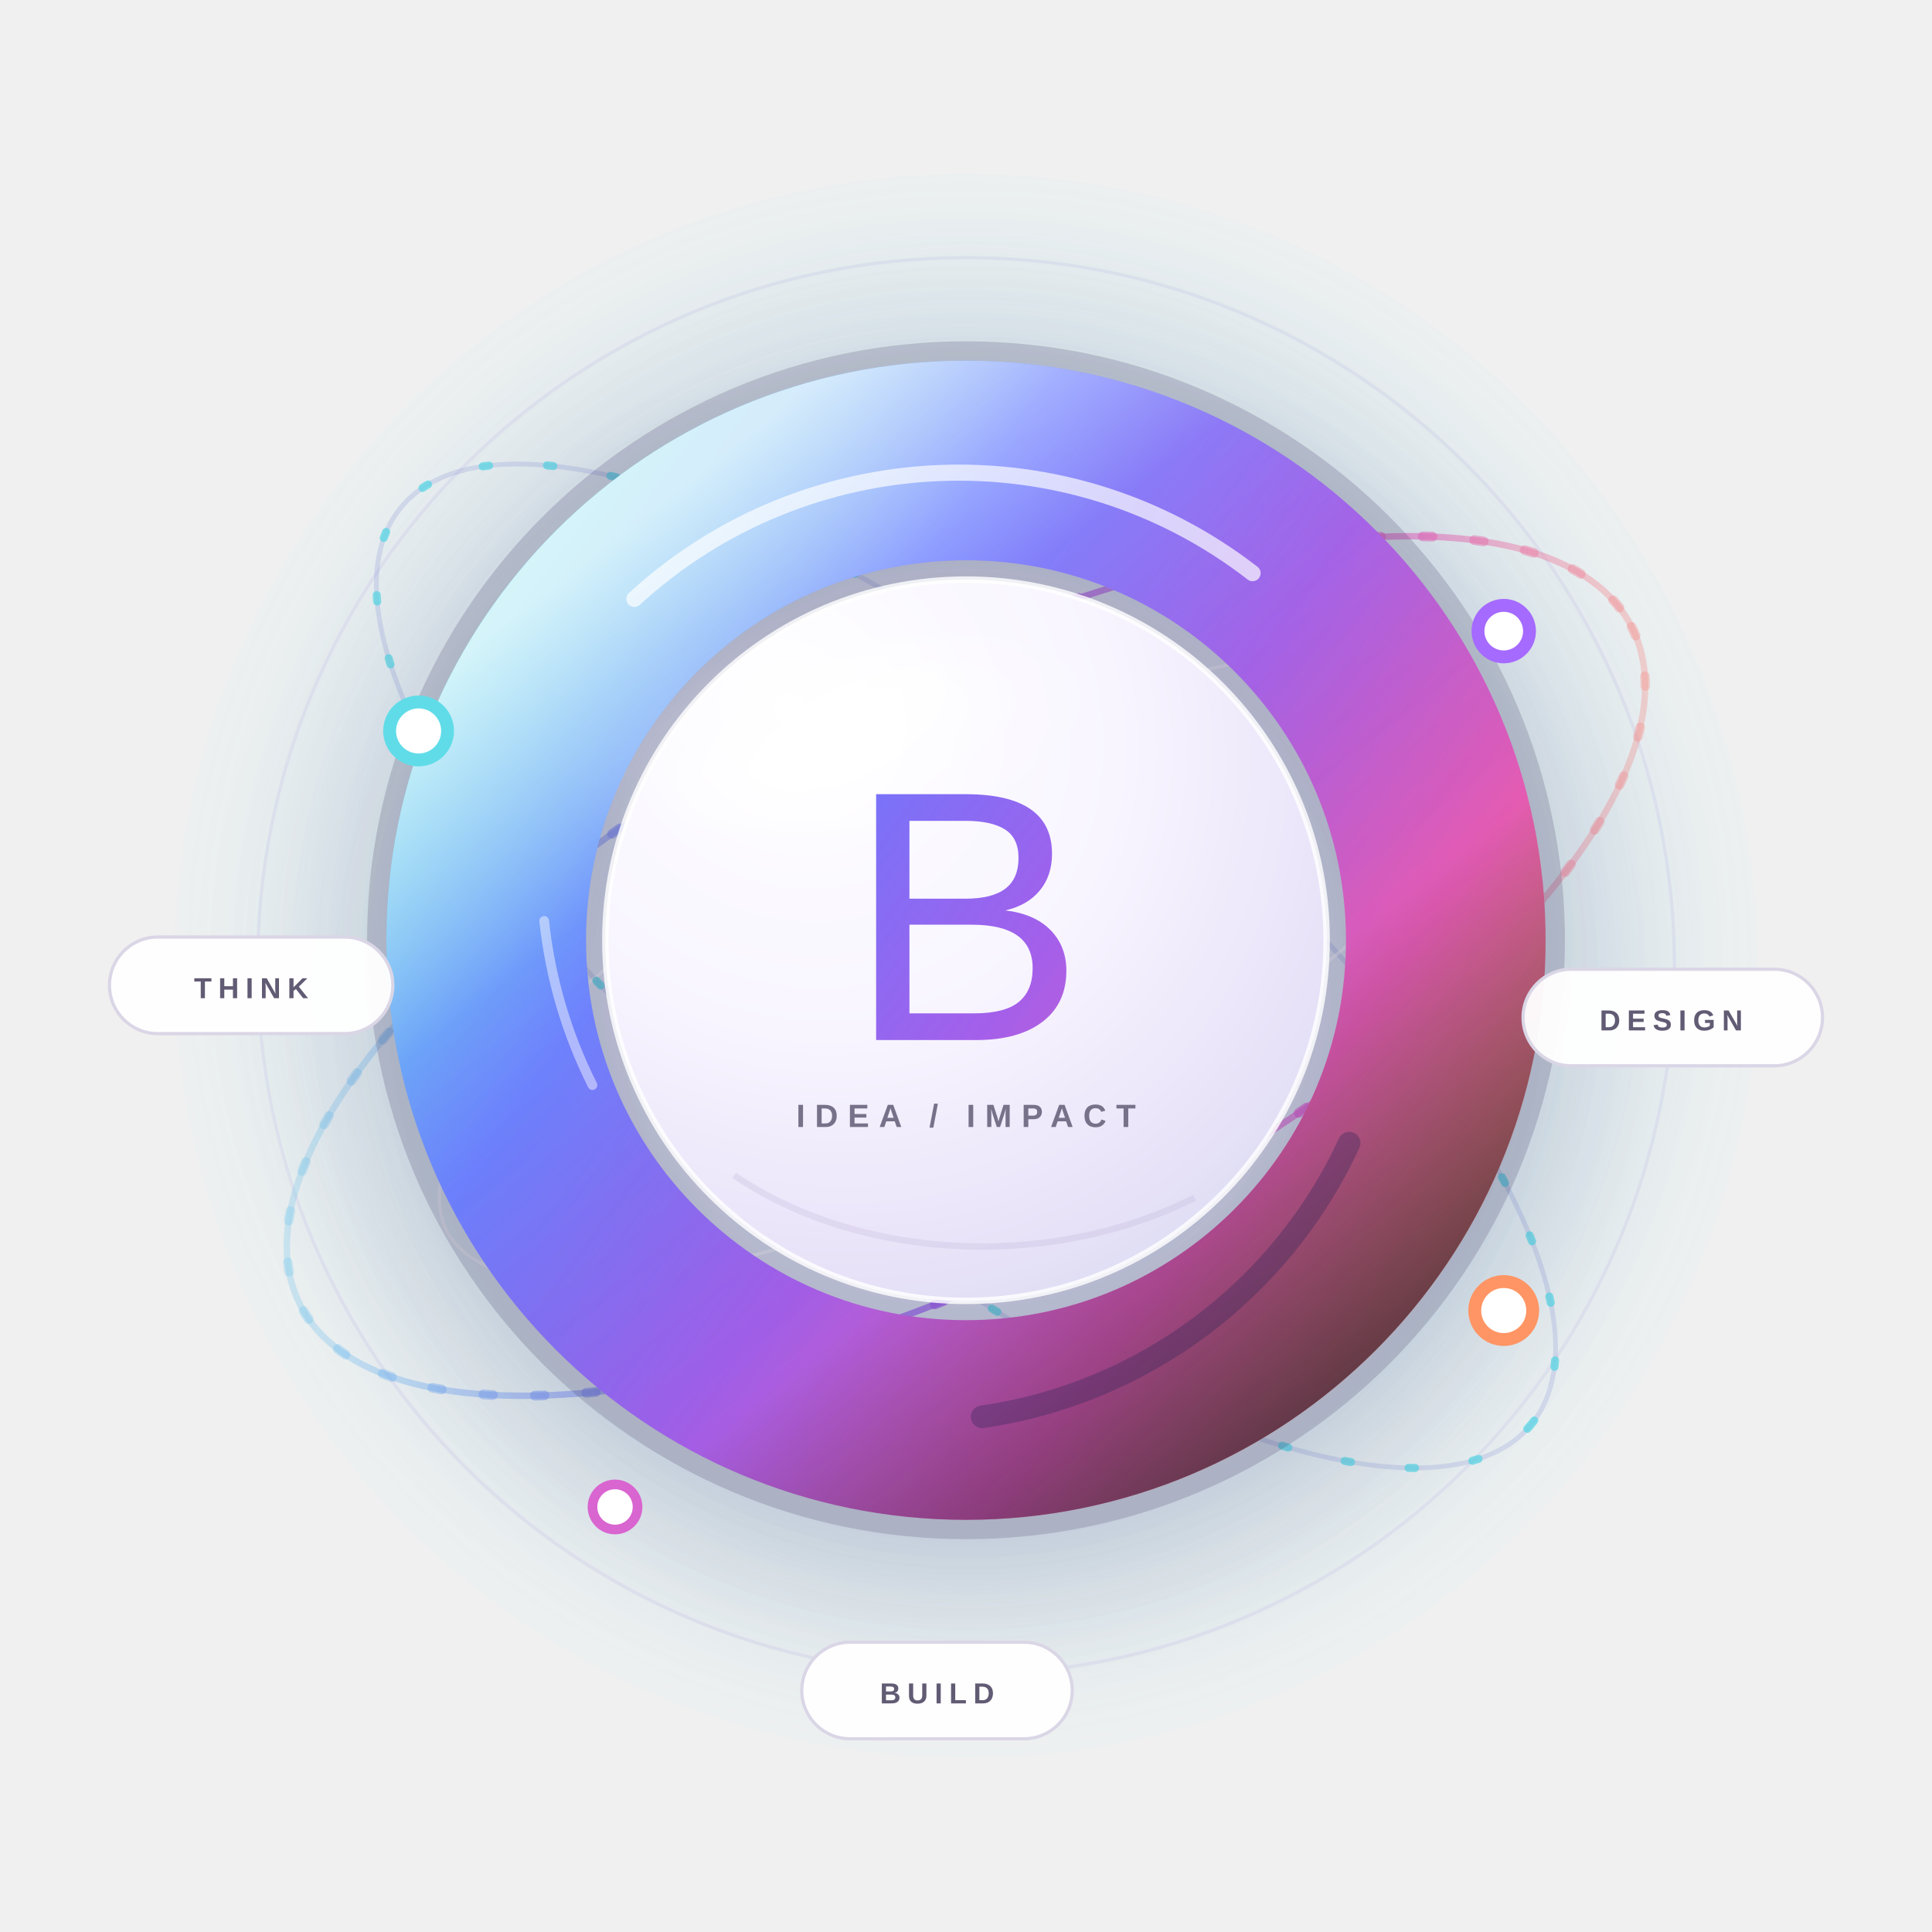
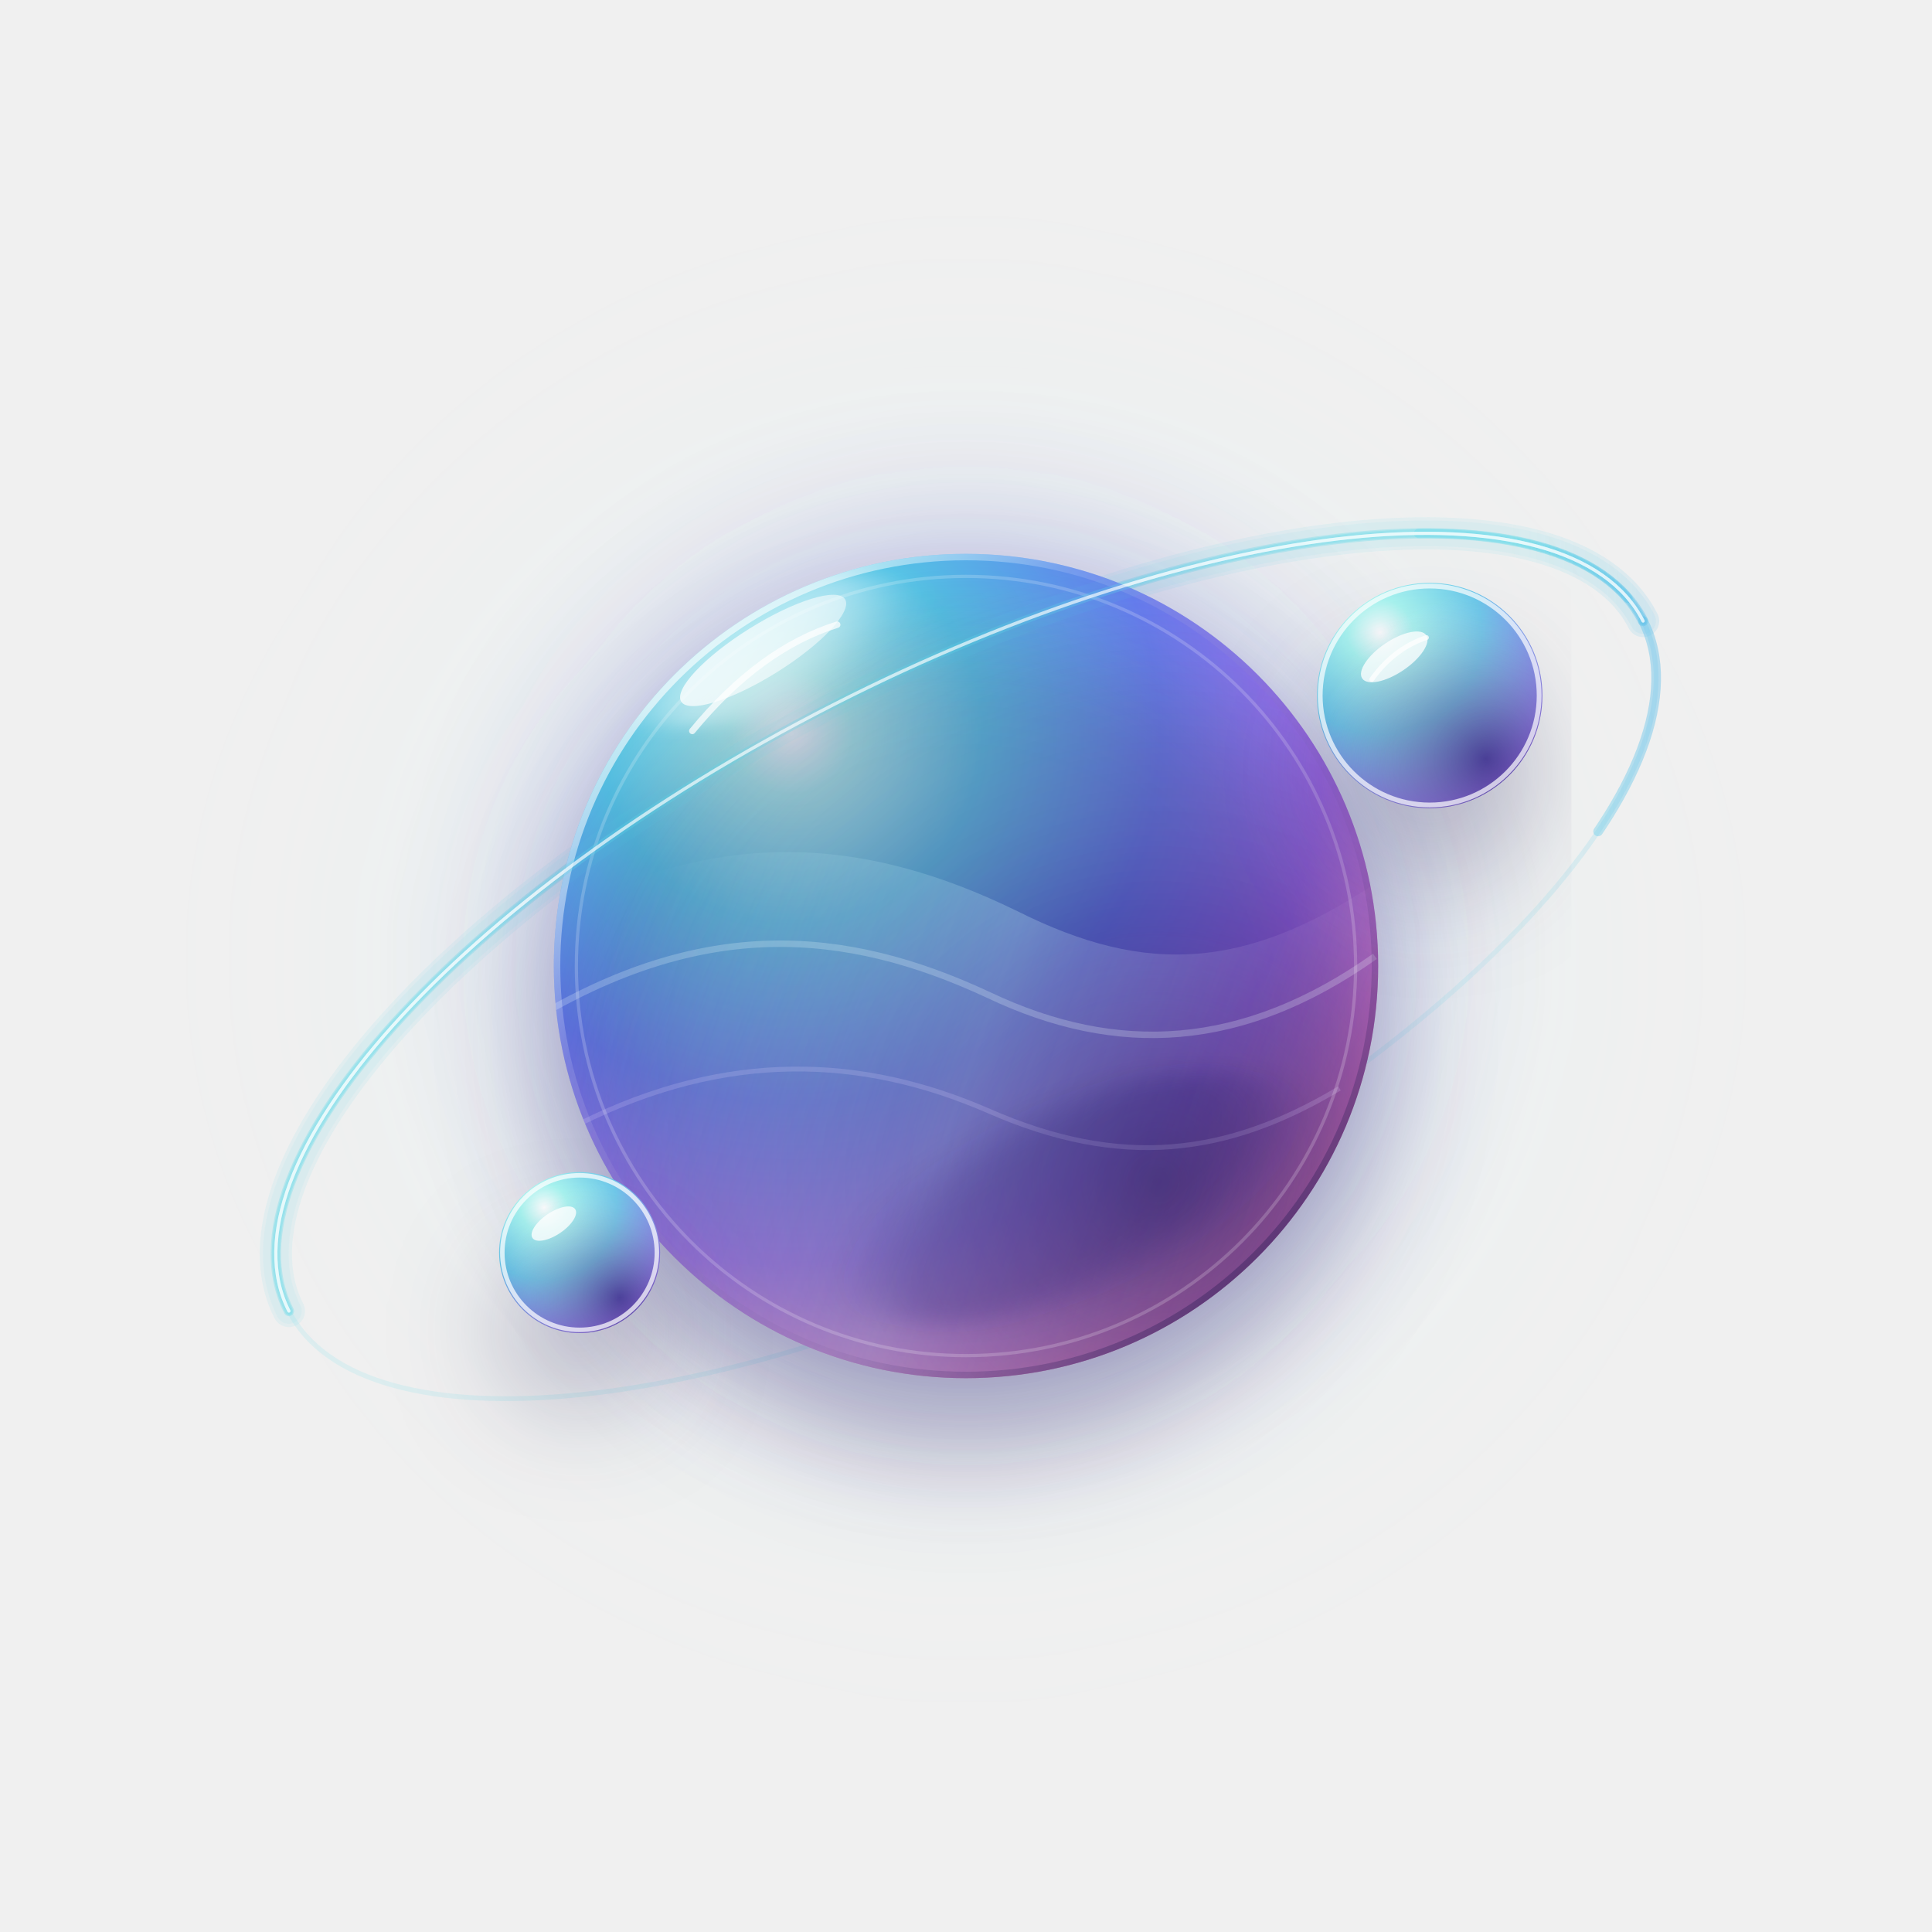
<svg xmlns="http://www.w3.org/2000/svg" viewBox="0 0 600 600" fill="none">
  <defs>
    <style>
-       .orbit-flow { animation: orbit-flow 7s linear infinite; }
-       .orbit-flow--reverse { animation: orbit-flow 10s linear infinite reverse; }
-       @keyframes orbit-flow { to { stroke-dashoffset: -80; } }
+       .orbit-glint { animation: orbit-glint 28s linear infinite; }
+       .satellite-drift { animation: satellite-drift 8s ease-in-out infinite; transform-box: fill-box; transform-origin: center; }
+       .sphere-float { animation: sphere-float 6.5s ease-in-out infinite; transform-box: fill-box; transform-origin: center; }
+       @keyframes orbit-glint { to { stroke-dashoffset: -1000; } }
+       @keyframes satellite-drift { 50% { transform: translateY(-8px); } }
+       @keyframes sphere-float { 50% { transform: translateY(-5px) rotate(1deg); } }
      @media (prefers-reduced-motion: reduce) {
-         .orbit-flow,
-         .orbit-flow--reverse { animation: none; }
+         .orbit-glint,
+         .satellite-drift,
+         .sphere-float { animation: none; }
      }
    </style>
-     <linearGradient id="orbit" x1="89" y1="167" x2="526" y2="419" gradientUnits="userSpaceOnUse">
-       <stop stop-color="#55D9E7" stop-opacity=".12" />
-       <stop offset=".42" stop-color="#8D66FF" stop-opacity=".75" />
-       <stop offset=".72" stop-color="#E45DCD" stop-opacity=".6" />
-       <stop offset="1" stop-color="#FF9B55" stop-opacity=".16" />
+     <radialGradient id="aura" cx="0" cy="0" r="1" gradientTransform="matrix(226 0 0 212 300 298)" gradientUnits="userSpaceOnUse">
+       <stop stop-color="#8468F4" stop-opacity=".2" />
+       <stop offset=".54" stop-color="#61D8E6" stop-opacity=".1" />
+       <stop offset="1" stop-color="#FFF" stop-opacity="0" />
+     </radialGradient>
+     <linearGradient id="orbit" x1="88" y1="192" x2="517" y2="419" gradientUnits="userSpaceOnUse">
+       <stop stop-color="#58D8E7" stop-opacity=".28" />
+       <stop offset=".38" stop-color="#7273F2" stop-opacity=".86" />
+       <stop offset=".72" stop-color="#D66DDD" stop-opacity=".82" />
+       <stop offset="1" stop-color="#FFAB70" stop-opacity=".26" />
    </linearGradient>
-     <linearGradient id="ring" x1="143" y1="187" x2="462" y2="422" gradientUnits="userSpaceOnUse">
-       <stop stop-color="#55DDE8" />
-       <stop offset=".27" stop-color="#667BFF" />
-       <stop offset=".53" stop-color="#A45FEA" />
-       <stop offset=".76" stop-color="#E85DB5" />
-       <stop offset="1" stop-color="#FF9A55" />
+     <radialGradient id="sphere" cx="29%" cy="22%" r="82%">
+       <stop stop-color="#F9FFFF" />
+       <stop offset=".09" stop-color="#A9F2EF" />
+       <stop offset=".28" stop-color="#55C7E9" />
+       <stop offset=".54" stop-color="#627BEF" />
+       <stop offset=".78" stop-color="#9B63E8" />
+       <stop offset="1" stop-color="#E77ABD" />
+     </radialGradient>
+     <radialGradient id="sphere-shade" cx="73%" cy="76%" r="75%">
+       <stop stop-color="#201859" stop-opacity=".62" />
+       <stop offset=".43" stop-color="#30206F" stop-opacity=".24" />
+       <stop offset="1" stop-color="#FFF" stop-opacity="0" />
+     </radialGradient>
+     <linearGradient id="sphere-rim" x1="196" y1="188" x2="411" y2="410" gradientUnits="userSpaceOnUse">
+       <stop stop-color="#FFF" stop-opacity=".85" />
+       <stop offset=".28" stop-color="#FFF" stop-opacity=".14" />
+       <stop offset=".68" stop-color="#37266C" stop-opacity=".05" />
+       <stop offset="1" stop-color="#201748" stop-opacity=".5" />
    </linearGradient>
-     <linearGradient id="ringShade" x1="195" y1="164" x2="411" y2="439" gradientUnits="userSpaceOnUse">
-       <stop stop-color="#FFFFFF" stop-opacity=".74" />
-       <stop offset=".25" stop-color="#FFFFFF" stop-opacity=".08" />
-       <stop offset=".68" stop-color="#161330" stop-opacity=".02" />
-       <stop offset="1" stop-color="#17122E" stop-opacity=".68" />
+     <linearGradient id="reflection" x1="210" y1="175" x2="292" y2="309" gradientUnits="userSpaceOnUse">
+       <stop stop-color="#FFF" stop-opacity=".9" />
+       <stop offset=".48" stop-color="#FFF" stop-opacity=".34" />
+       <stop offset="1" stop-color="#FFF" stop-opacity="0" />
    </linearGradient>
-     <radialGradient id="core" cx="0" cy="0" r="1" gradientTransform="matrix(164 173 -155 147 246 220)" gradientUnits="userSpaceOnUse">
-       <stop stop-color="#FFFFFF" />
-       <stop offset=".45" stop-color="#F8F5FF" />
-       <stop offset=".77" stop-color="#E8E2F8" />
-       <stop offset="1" stop-color="#D1D8EE" />
+     <linearGradient id="surface-wave" x1="191" y1="293" x2="411" y2="371" gradientUnits="userSpaceOnUse">
+       <stop stop-color="#BDFBFF" stop-opacity="0" />
+       <stop offset=".5" stop-color="#D5FAFF" stop-opacity=".3" />
+       <stop offset="1" stop-color="#F8CAFF" stop-opacity="0" />
+     </linearGradient>
+     <radialGradient id="satellite" cx="28%" cy="22%" r="82%">
+       <stop stop-color="#FFF" />
+       <stop offset=".18" stop-color="#A8F5F0" />
+       <stop offset=".55" stop-color="#67C7EA" />
+       <stop offset="1" stop-color="#8265E9" />
    </radialGradient>
-     <radialGradient id="aura" cx="0" cy="0" r="1" gradientTransform="matrix(219 203 -203 219 301 296)" gradientUnits="userSpaceOnUse">
-       <stop stop-color="#A873FF" stop-opacity=".24" />
-       <stop offset=".62" stop-color="#54CDE8" stop-opacity=".12" />
-       <stop offset="1" stop-color="#FFFFFF" stop-opacity="0" />
+     <radialGradient id="satellite-shade" cx="75%" cy="78%" r="75%">
+       <stop stop-color="#32206F" stop-opacity=".58" />
+       <stop offset="1" stop-color="#FFF" stop-opacity="0" />
    </radialGradient>
-     <filter id="orb-shadow" x="86" y="106" width="428" height="424" color-interpolation-filters="sRGB" filterUnits="userSpaceOnUse">
+     <filter id="orb-shadow" x="112" y="106" width="376" height="389" color-interpolation-filters="sRGB" filterUnits="userSpaceOnUse">
      <feGaussianBlur in="SourceAlpha" stdDeviation="17" />
-       <feOffset dy="18" />
-       <feColorMatrix values="0 0 0 0 0.18 0 0 0 0 0.15 0 0 0 0 0.32 0 0 0 .22 0" />
+       <feOffset dy="24" />
+       <feColorMatrix values="0 0 0 0 .16 0 0 0 0 .12 0 0 0 0 .35 0 0 0 .26 0" />
      <feBlend in2="SourceGraphic" mode="normal" />
    </filter>
-     <filter id="soft-glow" x="-80%" y="-80%" width="260%" height="260%" color-interpolation-filters="sRGB">
-       <feGaussianBlur stdDeviation="18" />
+     <filter id="soft-aura" x="-35%" y="-35%" width="170%" height="170%">
+       <feGaussianBlur stdDeviation="22" />
    </filter>
+     <filter id="glint-blur" x="-80%" y="-100%" width="260%" height="300%">
+       <feGaussianBlur stdDeviation="7" />
+     </filter>
+     <clipPath id="sphere-clip">
+       <circle cx="300" cy="300" r="128" />
+     </clipPath>
  </defs>
-   <circle cx="300" cy="300" r="246" fill="url(#aura)" />
-   <circle cx="300" cy="300" r="220" stroke="#6D5BD6" stroke-opacity=".08" />
-   <ellipse cx="300" cy="300" rx="232" ry="92" transform="rotate(-27 300 300)" stroke="url(#orbit)" stroke-width="2" />
-   <ellipse cx="300" cy="300" rx="226" ry="82" transform="rotate(39 300 300)" stroke="#6978CE" stroke-opacity=".18" stroke-width="1.5" />
-   <ellipse cx="300" cy="300" rx="181" ry="60" transform="rotate(-27 300 300)" stroke="#FFFFFF" stroke-opacity=".44" stroke-width="1" />
-   <ellipse class="orbit-flow" cx="300" cy="300" rx="232" ry="92" transform="rotate(-27 300 300)" stroke="url(#orbit)" stroke-width="3" stroke-dasharray="3 13" stroke-linecap="round" />
-   <ellipse class="orbit-flow--reverse" cx="300" cy="300" rx="226" ry="82" transform="rotate(39 300 300)" stroke="#57D8E5" stroke-opacity=".72" stroke-width="2.5" stroke-dasharray="2 18" stroke-linecap="round" />
-   <circle cx="300" cy="300" r="158" stroke="#3B2E71" stroke-opacity=".12" stroke-width="84" filter="url(#soft-glow)" />
-   <circle cx="300" cy="292" r="149" stroke="#30264F" stroke-opacity=".18" stroke-width="74" filter="url(#orb-shadow)" />
-   <circle cx="300" cy="292" r="149" stroke="url(#ring)" stroke-width="62" />
-   <circle cx="300" cy="292" r="149" stroke="url(#ringShade)" stroke-width="62" />
-   <path d="M197 186a149 149 0 0 1 192-8" stroke="#FFFFFF" stroke-opacity=".68" stroke-linecap="round" stroke-width="5" />
-   <path d="M419 355a149 149 0 0 1-114 85" stroke="#32265A" stroke-opacity=".35" stroke-linecap="round" stroke-width="7" />
-   <path d="M184 337a149 149 0 0 1-15-51" stroke="#FFFFFF" stroke-opacity=".45" stroke-linecap="round" stroke-width="3" />
-   <circle cx="300" cy="292" r="112" fill="url(#core)" stroke="#FFFFFF" stroke-opacity=".82" stroke-width="2" />
-   <ellipse cx="265" cy="229" rx="43" ry="22" transform="rotate(-28 265 229)" fill="#FFFFFF" fill-opacity=".72" filter="url(#soft-glow)" />
-   <ellipse cx="263" cy="228" rx="34" ry="14" transform="rotate(-28 263 228)" fill="#FFFFFF" fill-opacity=".65" />
-   <path d="M228 365c38 26 97 30 143 7" stroke="#A89BCB" stroke-opacity=".18" stroke-width="2" />
-   <text x="300" y="323" fill="url(#ring)" font-family="Arial,sans-serif" font-size="111" font-weight="400" letter-spacing="-13" text-anchor="middle">B</text>
-   <text x="300" y="350" fill="#777189" font-family="Arial,sans-serif" font-size="10" font-weight="700" letter-spacing="3" text-anchor="middle">IDEA / IMPACT</text>
-   <g>
-     <circle cx="130" cy="227" r="9" fill="#FFFFFF" stroke="#60DCE8" stroke-width="4" />
-     <circle cx="467" cy="196" r="8" fill="#FFFFFF" stroke="#A56AFF" stroke-width="4" />
-     <circle cx="467" cy="407" r="9" fill="#FFFFFF" stroke="#FF9564" stroke-width="4" />
-     <circle cx="191" cy="468" r="7" fill="#FFFFFF" stroke="#D965D0" stroke-width="3" />
+   <circle cx="300" cy="300" r="226" fill="url(#aura)" filter="url(#soft-aura)" />
+   <g transform="translate(300 300) rotate(-27)">
+     <ellipse rx="236" ry="91" stroke="url(#orbit)" stroke-opacity=".46" stroke-width="1.5" />
+     <ellipse rx="236" ry="91" pathLength="1000" stroke="url(#orbit)" stroke-width="3" stroke-dasharray="70 930" stroke-linecap="round" class="orbit-glint" />
  </g>
-   <g font-family="Arial,sans-serif" font-size="9" font-weight="700" letter-spacing="2">
-     <rect x="34" y="291" width="88" height="30" rx="15" fill="#FFFFFF" fill-opacity=".96" stroke="#DAD6E6" />
-     <text x="78" y="310" fill="#625B74" text-anchor="middle">THINK</text>
-     <rect x="473" y="301" width="93" height="30" rx="15" fill="#FFFFFF" fill-opacity=".96" stroke="#DAD6E6" />
-     <text x="519" y="320" fill="#625B74" text-anchor="middle">DESIGN</text>
-     <rect x="249" y="510" width="84" height="30" rx="15" fill="#FFFFFF" fill-opacity=".96" stroke="#DAD6E6" />
-     <text x="291" y="529" fill="#625B74" text-anchor="middle">BUILD</text>
+   <g transform="translate(300 300) rotate(-27)">
+     <path d="M-236 0A236 91 0 0 1 236 0" stroke="url(#orbit)" stroke-width="10" stroke-linecap="round" opacity=".34" />
+     <path d="M-236 0A236 91 0 0 1 236 0" stroke="url(#orbit)" stroke-width="3.2" stroke-linecap="round" />
+     <path d="M-236 0A236 91 0 0 1 236 0" stroke="#FFF" stroke-opacity=".7" stroke-width="1" stroke-linecap="round" />
+   </g>
+   <g class="sphere-float">
+     <circle cx="300" cy="300" r="133" fill="#6048C8" fill-opacity=".26" filter="url(#soft-aura)" />
+     <circle cx="300" cy="300" r="128" fill="url(#sphere)" filter="url(#orb-shadow)" />
+     <circle cx="300" cy="300" r="128" fill="url(#sphere-shade)" />
+     <g clip-path="url(#sphere-clip)">
+       <path d="M164 289C221 255 269 260 316 283C356 303 388 302 432 271V447H164V289Z" fill="url(#surface-wave)" opacity=".8" />
+       <path d="M165 317C218 285 262 288 307 309C347 328 386 326 427 297" stroke="#F0FFFF" stroke-opacity=".22" stroke-width="2" />
+       <path d="M180 349C226 326 268 328 307 345C348 363 381 359 416 338" stroke="#E4D9FF" stroke-opacity=".18" stroke-width="1.5" />
+       <path d="M188 201C216 172 253 160 286 166" stroke="#FFF" stroke-opacity=".7" stroke-width="3" stroke-linecap="round" />
+       <ellipse cx="237" cy="202" rx="39" ry="15" transform="rotate(-32 237 202)" fill="#FFF" fill-opacity=".42" filter="url(#glint-blur)" />
+       <ellipse cx="237" cy="202" rx="30" ry="8" transform="rotate(-32 237 202)" fill="url(#reflection)" />
+       <path d="M215 227C229 210 244 199 260 194" stroke="#FFF" stroke-opacity=".72" stroke-width="2" stroke-linecap="round" />
+       <ellipse cx="333" cy="372" rx="69" ry="27" transform="rotate(-27 333 372)" fill="#1C1452" fill-opacity=".17" filter="url(#glint-blur)" />
+     </g>
+     <circle cx="300" cy="300" r="127" stroke="url(#sphere-rim)" stroke-width="2" />
+     <circle cx="300" cy="300" r="121" stroke="#FFF" stroke-opacity=".19" stroke-width="1" />
+   </g>
+   <g class="satellite-drift">
+     <circle cx="444" cy="216" r="35" fill="url(#satellite)" filter="url(#orb-shadow)" />
+     <circle cx="444" cy="216" r="35" fill="url(#satellite-shade)" />
+     <circle cx="444" cy="216" r="34" stroke="#FFF" stroke-opacity=".7" stroke-width="1.5" />
+     <ellipse cx="433" cy="204" rx="12" ry="5" transform="rotate(-34 433 204)" fill="#FFF" fill-opacity=".76" />
+     <path d="M426 211C431 204 437 200 443 198" stroke="#FFF" stroke-opacity=".75" stroke-width="1.5" stroke-linecap="round" />
+   </g>
+   <g class="satellite-drift" style="animation-delay:-3s">
+     <circle cx="180" cy="389" r="25" fill="url(#satellite)" filter="url(#orb-shadow)" />
+     <circle cx="180" cy="389" r="25" fill="url(#satellite-shade)" />
+     <circle cx="180" cy="389" r="24" stroke="#FFF" stroke-opacity=".72" stroke-width="1.4" />
+     <ellipse cx="172" cy="380" rx="8" ry="3.5" transform="rotate(-34 172 380)" fill="#FFF" fill-opacity=".78" />
+   </g>
+   <g transform="translate(300 300) rotate(-27)">
+     <path d="M-236 0A236 91 0 0 1 236 0" stroke="url(#orbit)" stroke-width="8" stroke-linecap="round" opacity=".22" />
+     <path d="M-236 0A236 91 0 0 1 236 0" stroke="url(#orbit)" stroke-width="2.5" stroke-linecap="round" />
+     <path d="M-236 0A236 91 0 0 1 236 0" stroke="#FFF" stroke-opacity=".66" stroke-width="1" stroke-linecap="round" />
  </g>
</svg>
